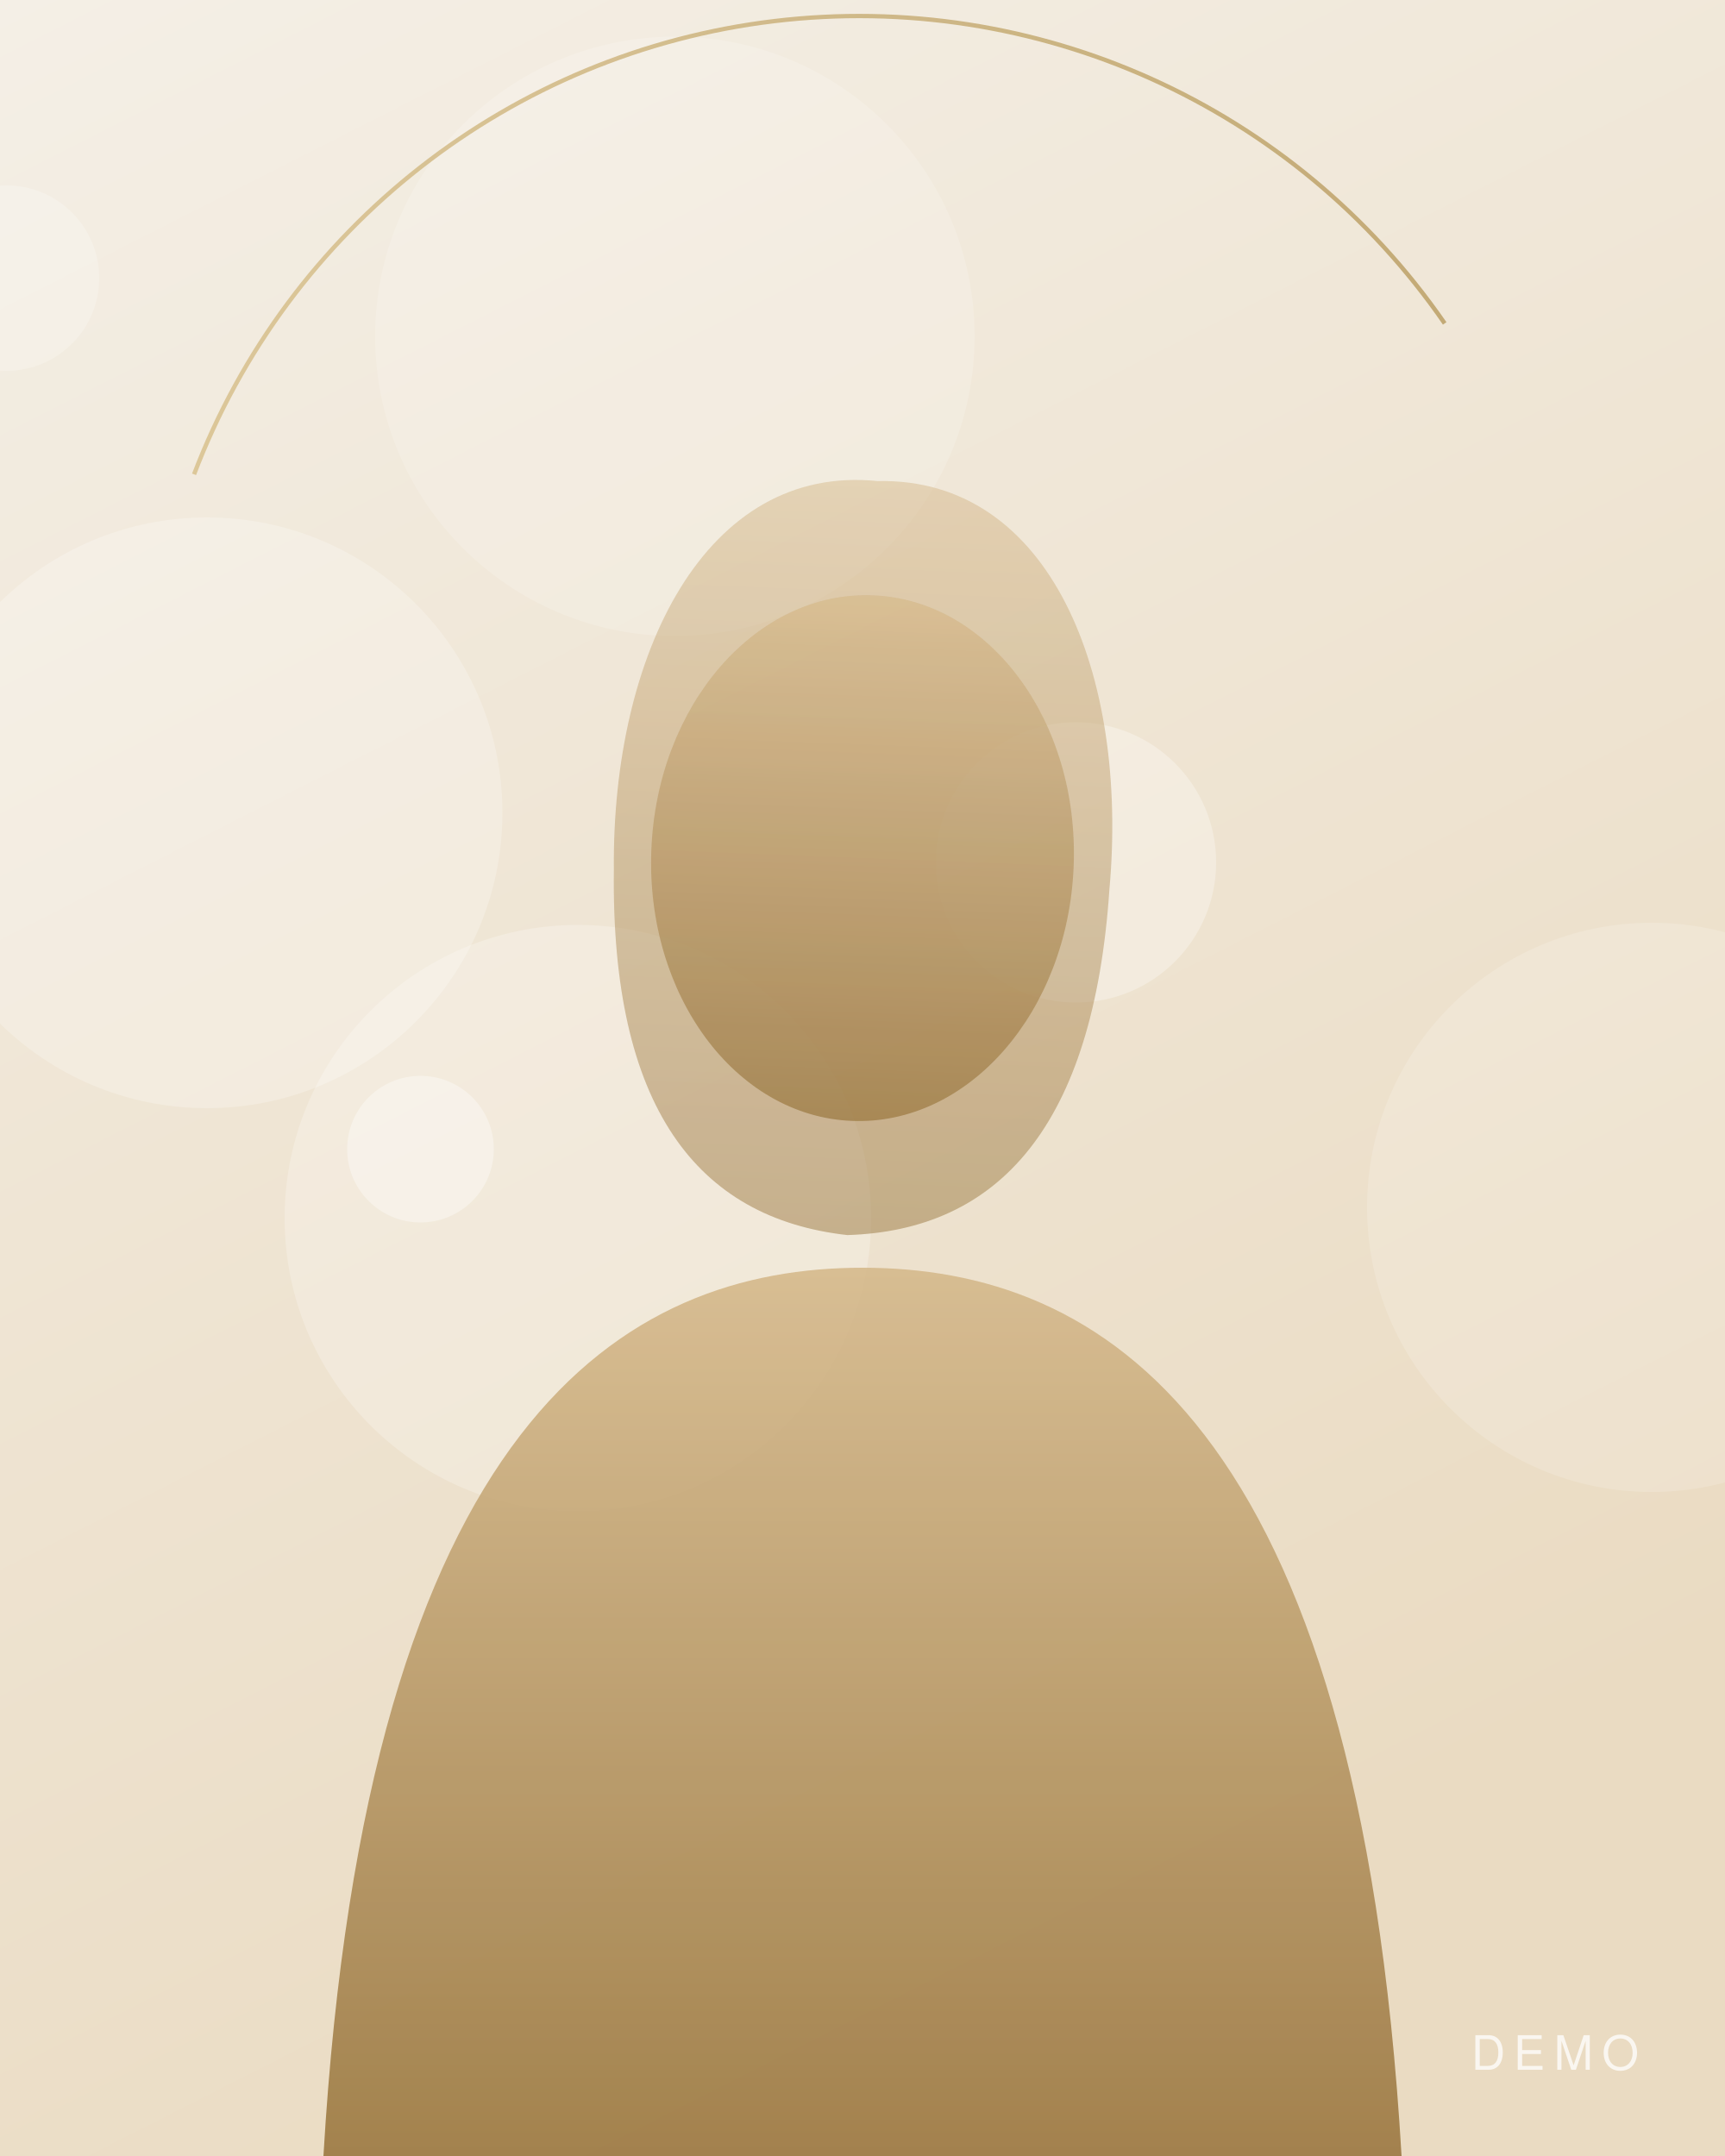
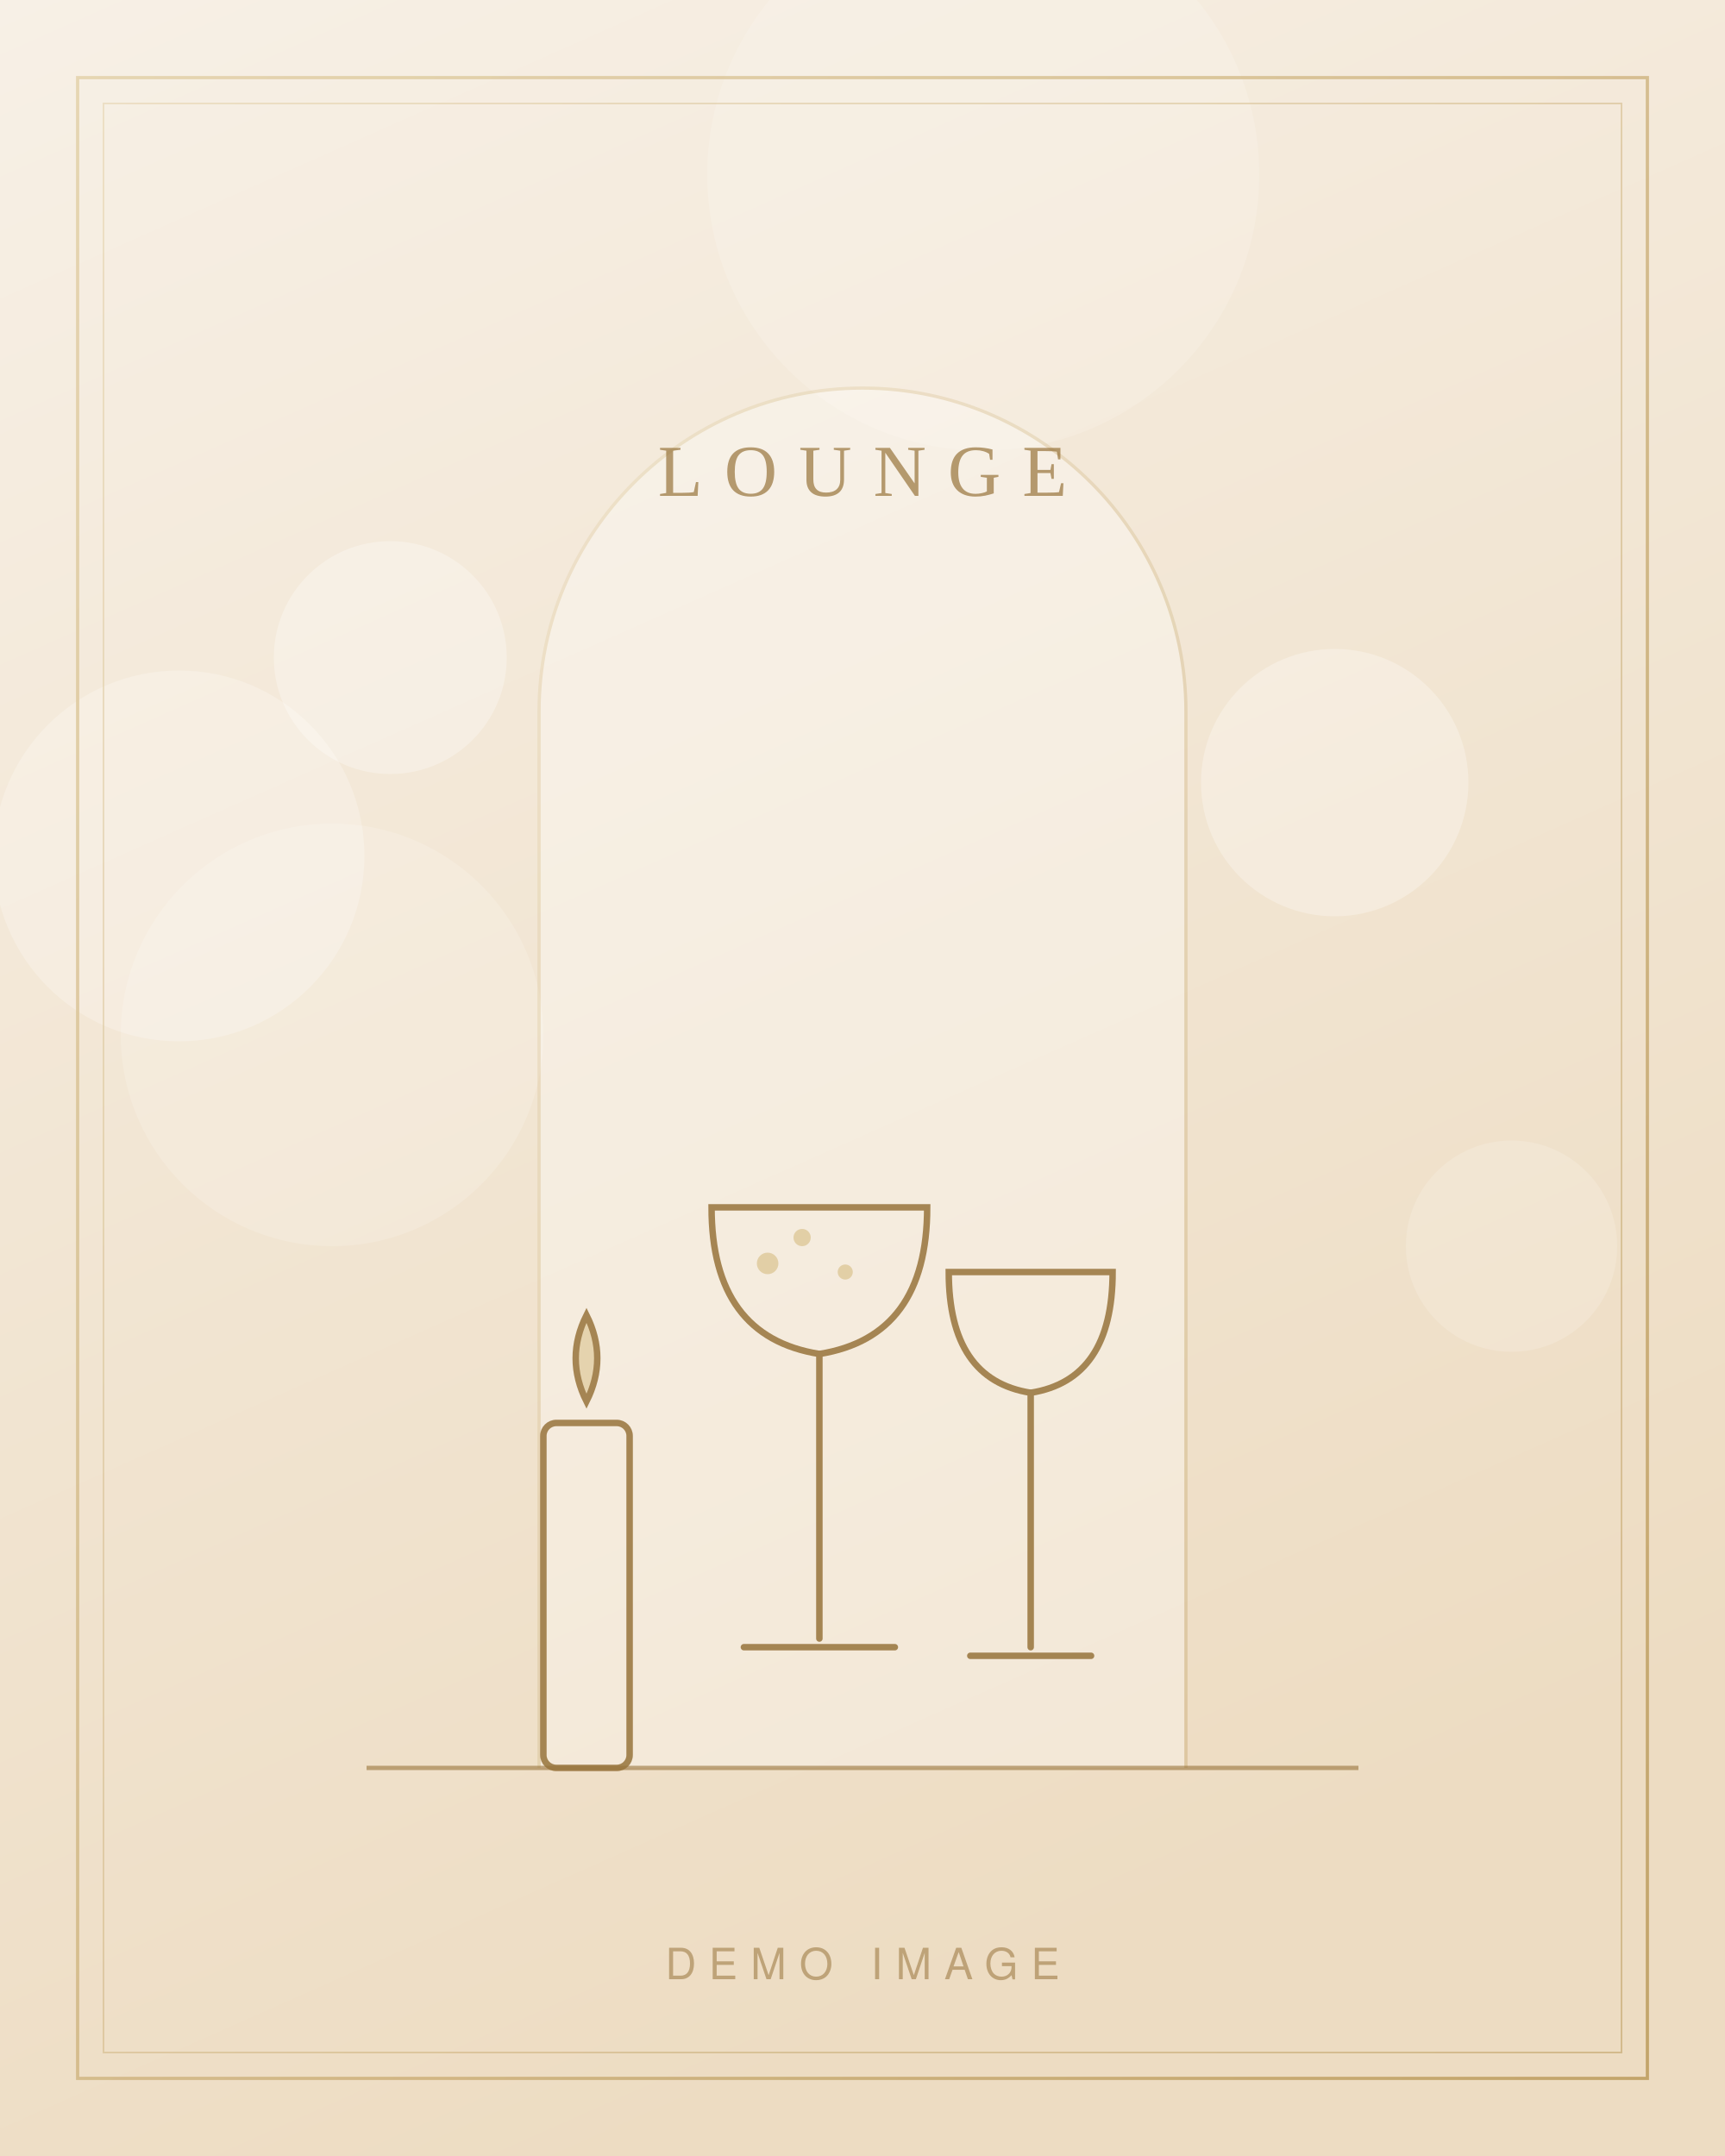
<svg xmlns="http://www.w3.org/2000/svg" viewBox="0 0 800 1000" width="800" height="1000">
  <defs>
-     <linearGradient id="bg" x1="0" y1="0" x2="0.4" y2="1">
-       <stop offset="0" stop-color="#F4EFE6" />
-       <stop offset="1" stop-color="#EADBC2" />
+     <linearGradient id="bg" x1="0" y1="0" x2="0.35" y2="1">
+       <stop offset="0" stop-color="#F7F0E6" />
+       <stop offset="1" stop-color="#EDDCC2" />
    </linearGradient>
-     <linearGradient id="fig" x1="0" y1="0" x2="0" y2="1">
-       <stop offset="0" stop-color="#D5B98C" />
-       <stop offset="1" stop-color="#9B7841" />
-     </linearGradient>
-     <linearGradient id="gold" x1="0" y1="0" x2="1" y2="0">
-       <stop offset="0" stop-color="#D7BE88" />
-       <stop offset="1" stop-color="#B89B5E" />
+     <linearGradient id="gold" x1="0" y1="0" x2="1" y2="1">
+       <stop offset="0" stop-color="#E2CFA6" />
+       <stop offset="1" stop-color="#B99755" />
    </linearGradient>
  </defs>
  <rect width="800" height="1000" fill="url(#bg)" />
-   <circle cx="3" cy="129" r="43" fill="#FFFFFF" opacity="0.21" />
-   <circle cx="195" cy="533" r="34" fill="#FFFFFF" opacity="0.34" />
-   <circle cx="96" cy="377" r="137" fill="#FFFFFF" opacity="0.23" />
-   <circle cx="499" cy="400" r="65" fill="#FFFFFF" opacity="0.29" />
-   <circle cx="766" cy="560" r="132" fill="#FFFFFF" opacity="0.16" />
-   <circle cx="268" cy="565" r="136" fill="#FFFFFF" opacity="0.23" />
-   <circle cx="313" cy="156" r="139" fill="#FFFFFF" opacity="0.16" />
-   <g transform="rotate(2.3 400 398)" opacity="0.92">
-     <path d="M400 223 C 480 218, 520 308, 515 408 C 512 518, 470 568, 400 573 C 330 568, 288 518, 285 408 C 280 308, 320 218, 400 223 Z" fill="url(#fig)" opacity="0.55" />
-     <ellipse cx="400" cy="398" rx="98" ry="122" fill="url(#fig)" opacity="0.85" />
+   <circle cx="83" cy="397" r="86" fill="#FFFFFF" opacity="0.23" />
+   <circle cx="619" cy="363" r="62" fill="#FFFFFF" opacity="0.27" />
+   <circle cx="181" cy="305" r="54" fill="#FFFFFF" opacity="0.28" />
+   <circle cx="154" cy="480" r="98" fill="#FFFFFF" opacity="0.15" />
+   <circle cx="701" cy="578" r="49" fill="#FFFFFF" opacity="0.16" />
+   <circle cx="456" cy="81" r="128" fill="#FFFFFF" opacity="0.14" />
+   <rect x="36" y="36" width="728" height="928" fill="none" stroke="url(#gold)" stroke-width="1.5" opacity="0.8" />
+   <rect x="48" y="48" width="704" height="904" fill="none" stroke="url(#gold)" stroke-width="0.8" opacity="0.5" />
+   <path d="M250 820 L250 330 A150 150 0 0 1 550 330 L550 820" fill="#FFFFFF" opacity="0.32" stroke="url(#gold)" stroke-width="1.5" />
+   <line x1="170" y1="820" x2="630" y2="820" stroke="#97733B" stroke-width="2" opacity="0.6" />
+   <g stroke="#97733B" stroke-width="3" fill="none" stroke-linecap="round" opacity="0.85">
+     <path d="M330 560 Q 330 620 380 628 Q 430 620 430 560 Z" />
+     <line x1="380" y1="628" x2="380" y2="760" />
+     <line x1="345" y1="764" x2="415" y2="764" />
+     <path d="M440 590 Q 440 640 478 646 Q 516 640 516 590 Z" />
+     <line x1="478" y1="646" x2="478" y2="764" />
+     <line x1="450" y1="768" x2="506" y2="768" />
+     <rect x="252" y="660" width="40" height="160" rx="6" />
+     <path d="M272 650 Q 262 630 272 610 Q 282 630 272 650 Z" fill="#E2CFA6" />
  </g>
-   <path d="M150 1000 C 170 658, 290 588, 400 588 C 510 588, 630 658, 650 1000 Z" fill="url(#fig)" opacity="0.9" />
-   <path d="M90 220 A 330 330 0 0 1 670 150" stroke="url(#gold)" stroke-width="2" fill="none" opacity="0.8" />
-   <text x="760" y="960" text-anchor="end" font-family="Helvetica, Arial, sans-serif" font-size="22" letter-spacing="4" fill="#FFFFFF" opacity="0.75">DEMO</text>
+   <circle cx="356" cy="586" r="5" fill="#E2CFA6" />
+   <circle cx="372" cy="574" r="4" fill="#E2CFA6" />
+   <circle cx="392" cy="590" r="3.5" fill="#E2CFA6" />
+   <text x="400" y="230" text-anchor="middle" font-family="Cormorant Garamond, 'Times New Roman', Georgia, serif" font-size="34" letter-spacing="10" fill="#97733B" opacity="0.7">LOUNGE</text>
+   <text x="400" y="918" text-anchor="middle" font-family="Helvetica, Arial, sans-serif" font-size="20" letter-spacing="6" fill="#97733B" opacity="0.55">DEMO IMAGE</text>
</svg>
